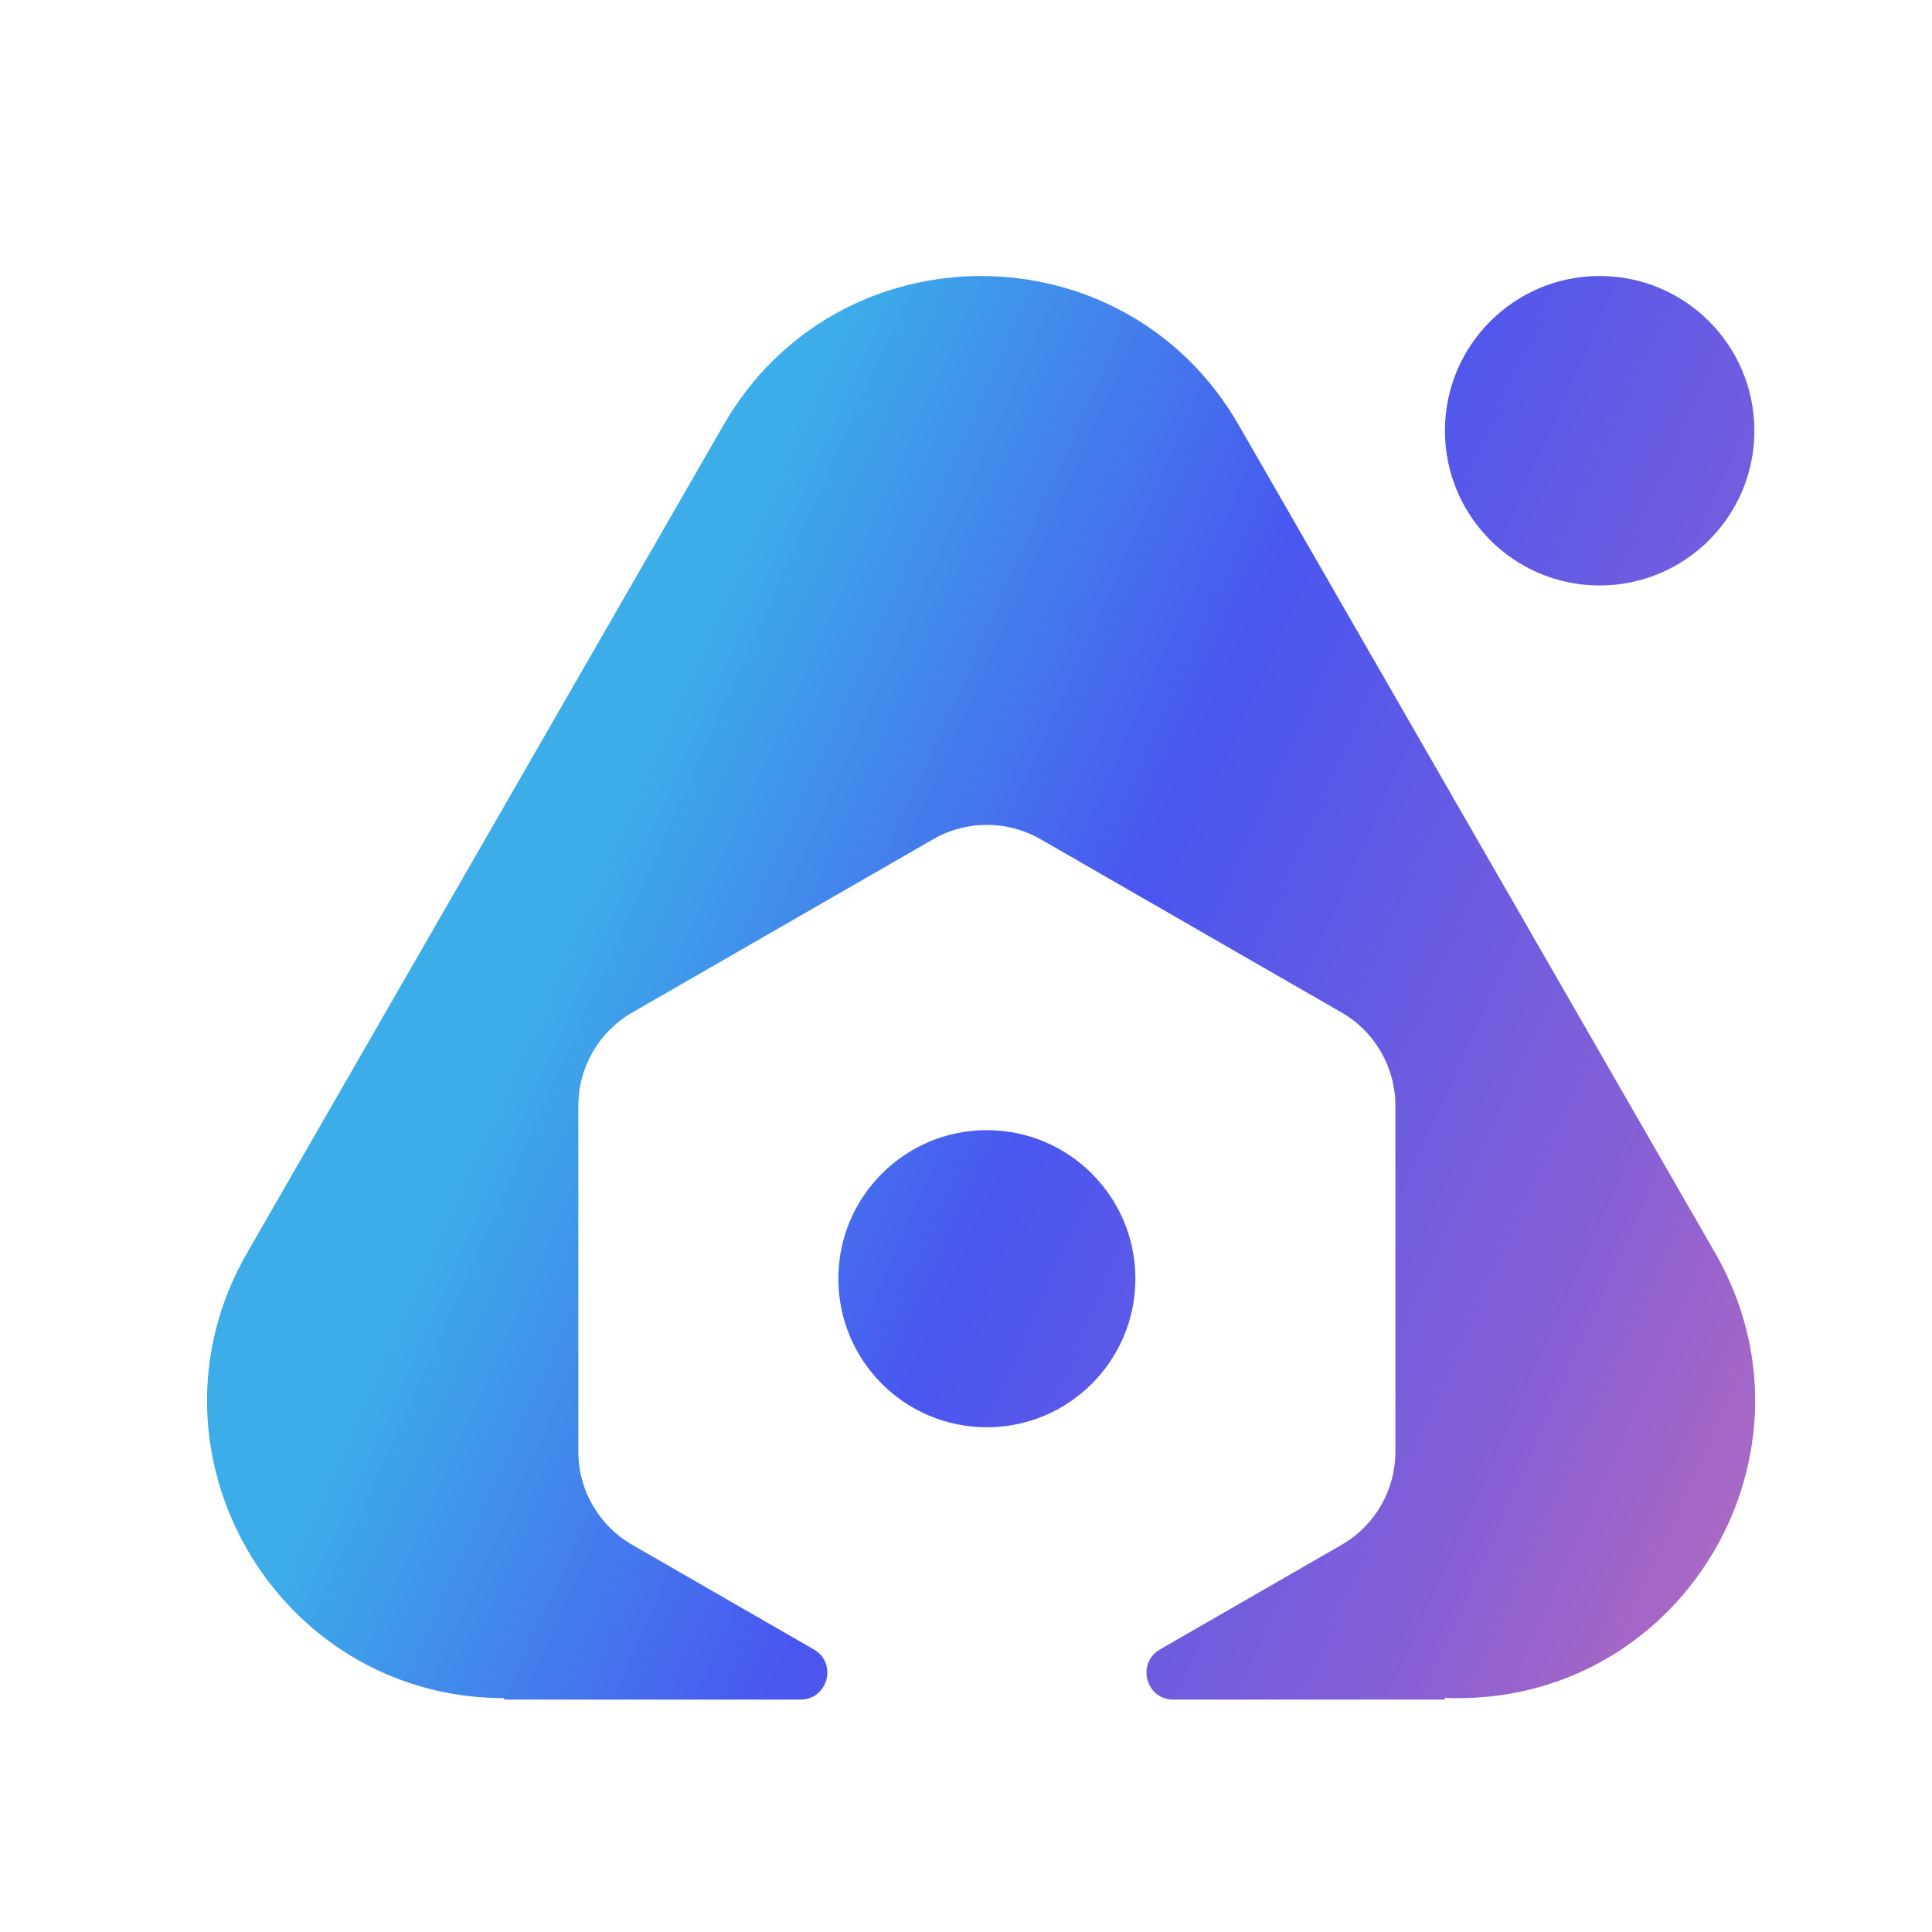
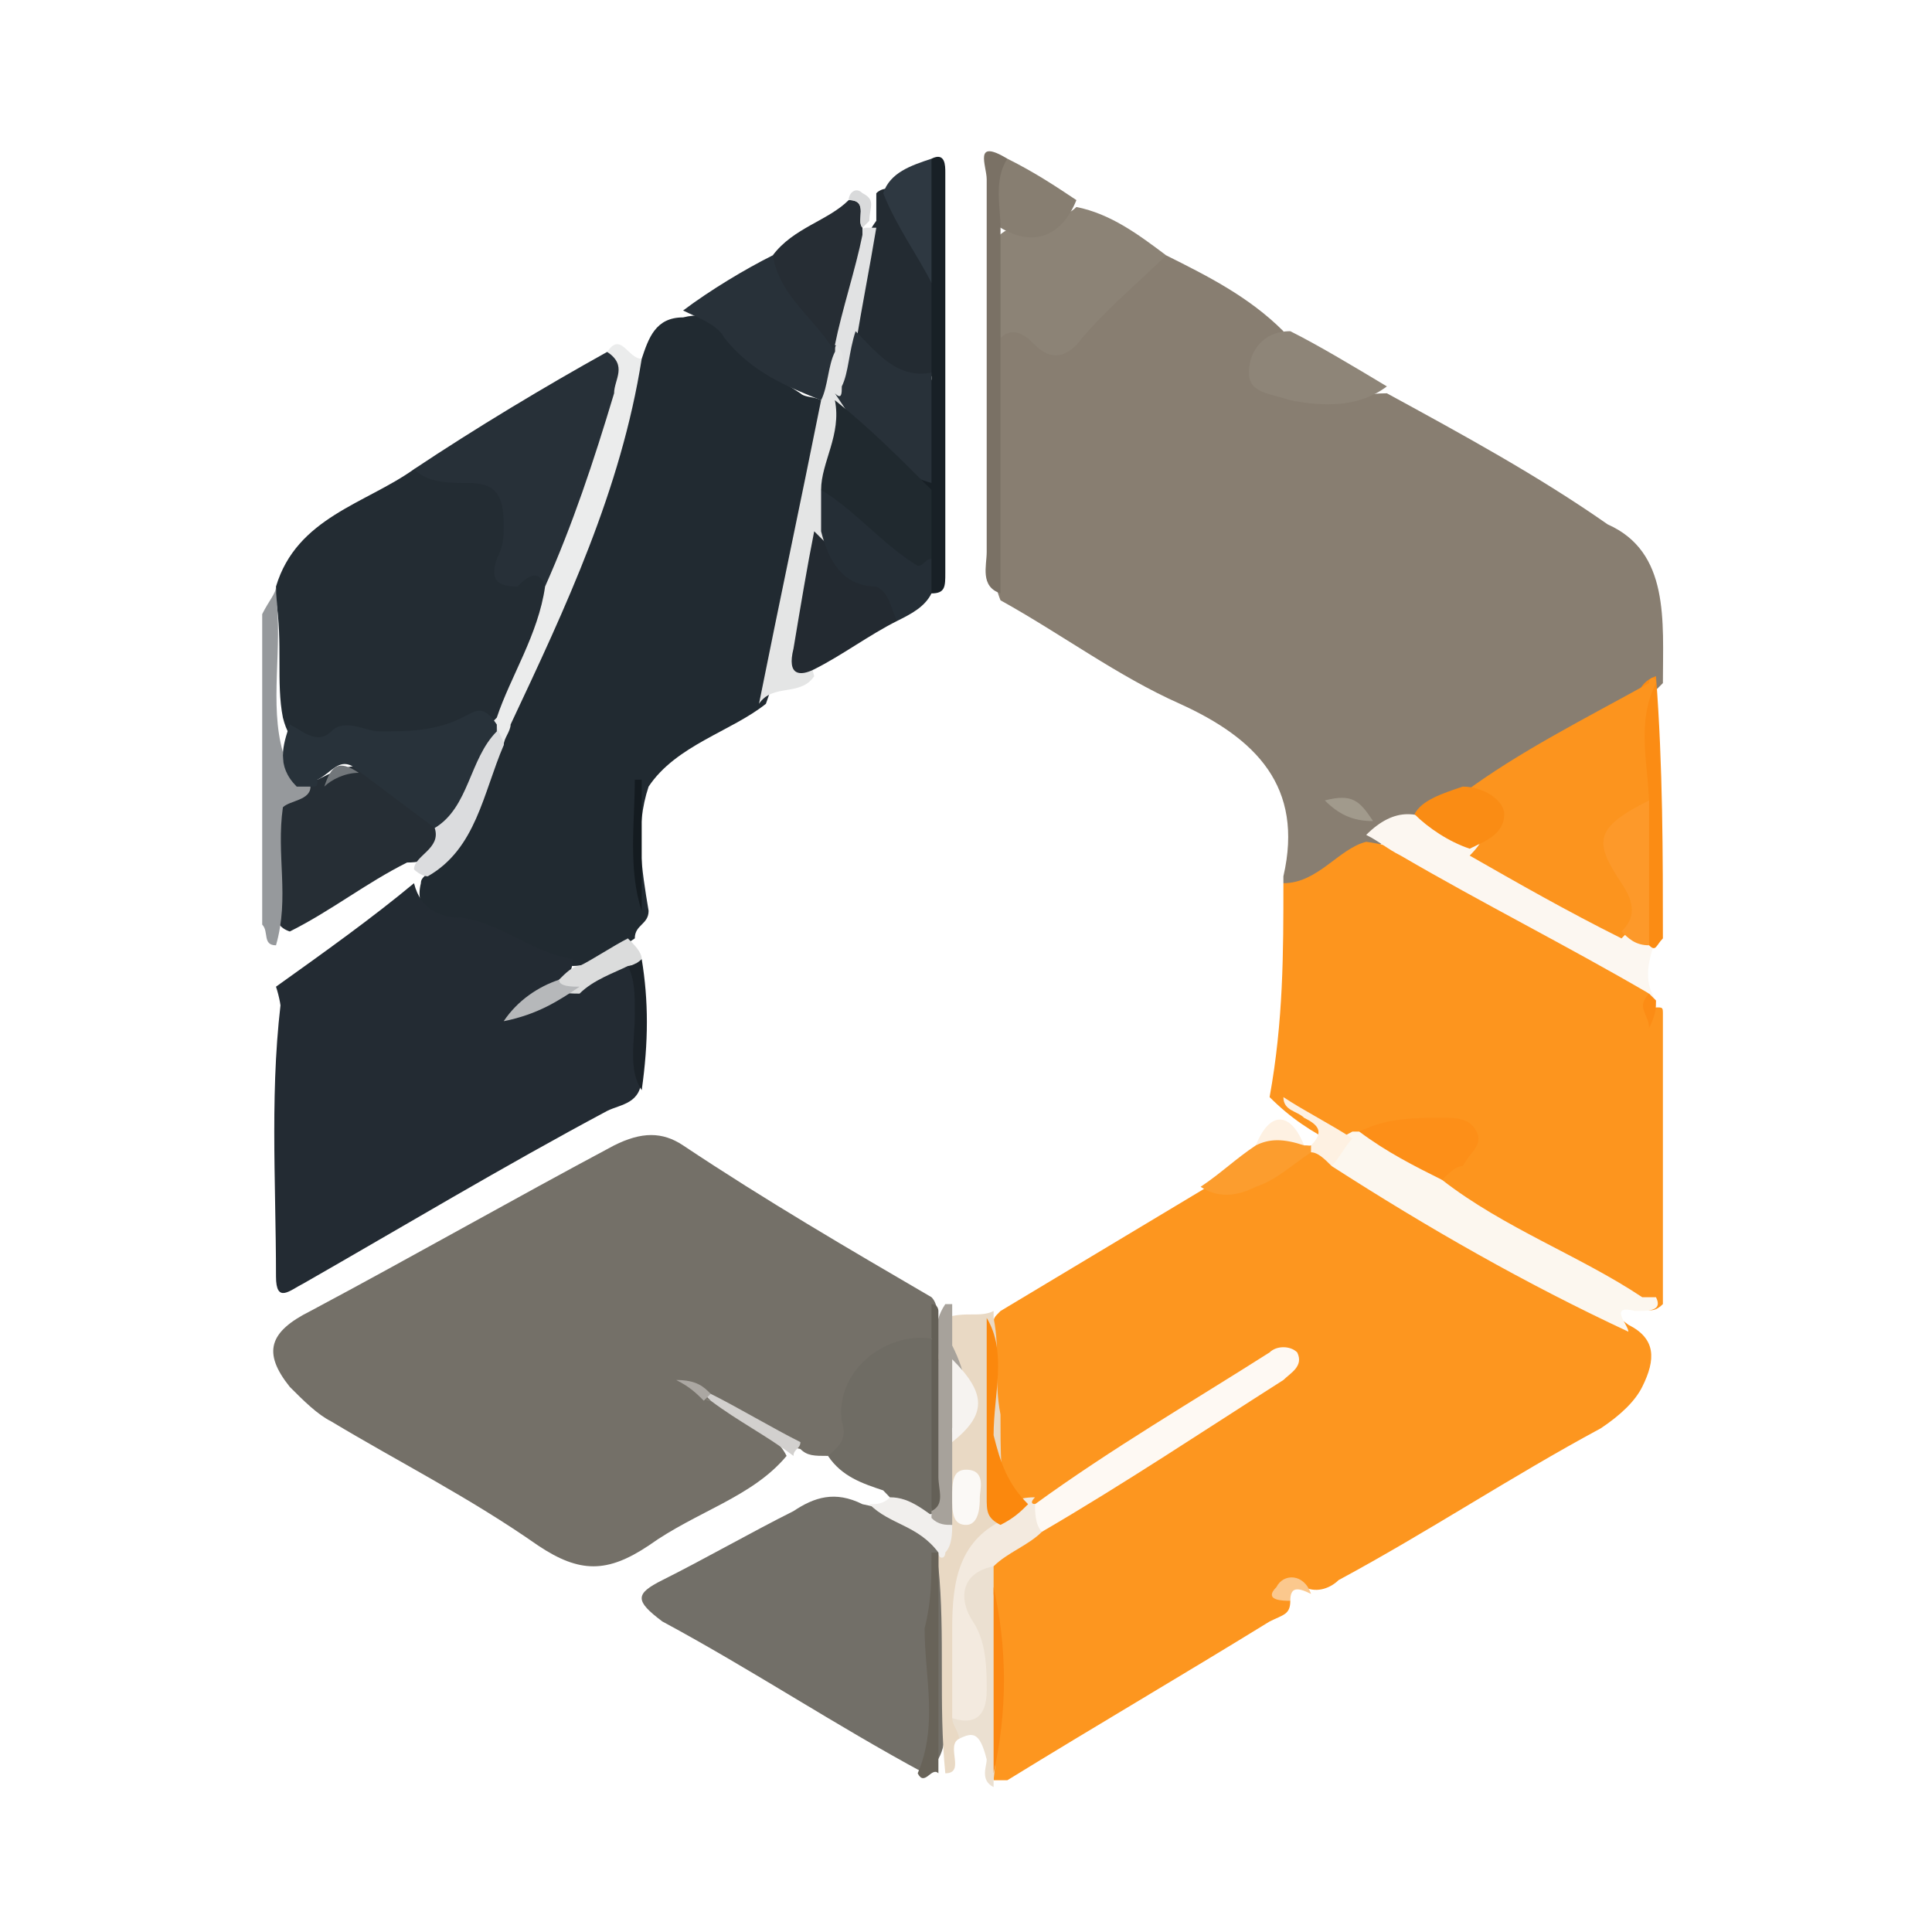
- <svg xmlns="http://www.w3.org/2000/svg" width="28" height="28" viewBox="0 0 28 28" fill="none">
-   <path d="M25.426 6.243C25.426 7.481 24.422 8.485 23.183 8.485C21.945 8.485 20.941 7.481 20.941 6.243C20.941 5.004 21.945 4 23.183 4C24.422 4 25.426 5.004 25.426 6.243Z" fill="url(#paint0_linear_4037_369)" />
-   <path d="M21.115 24.611L21.125 24.611L21.135 24.611C24.441 24.604 26.507 21.025 24.857 18.158L17.951 6.158C16.295 3.281 12.143 3.281 10.487 6.158L3.581 18.158C1.935 21.017 3.984 24.583 7.273 24.611L7.309 24.611L7.306 24.632H11.6C11.999 24.632 12.14 24.104 11.795 23.905L9.163 22.389C8.68 22.111 8.382 21.597 8.382 21.04V16.024C8.382 15.467 8.68 14.952 9.163 14.674L13.526 12.162C14.007 11.885 14.599 11.885 15.08 12.162L19.443 14.674C19.926 14.952 20.223 15.467 20.223 16.024V21.04C20.223 21.597 19.926 22.111 19.443 22.389L16.811 23.905C16.466 24.104 16.607 24.632 17.005 24.632H20.941L20.939 24.604C20.98 24.607 21.015 24.608 21.044 24.61C21.078 24.611 21.102 24.611 21.115 24.611Z" fill="url(#paint1_linear_4037_369)" />
-   <path d="M14.302 20.685C15.491 20.685 16.455 19.721 16.455 18.532C16.455 17.343 15.491 16.379 14.302 16.379C13.113 16.379 12.15 17.343 12.15 18.532C12.15 19.721 13.113 20.685 14.302 20.685Z" fill="url(#paint2_linear_4037_369)" />
-   <defs>
-     <linearGradient id="paint0_linear_4037_369" x1="31.734" y1="23.772" x2="8.308" y2="13.241" gradientUnits="userSpaceOnUse">
-       <stop stop-color="#CF8EA3" />
-       <stop offset="0.295" stop-color="#A365C8" />
-       <stop offset="0.397" stop-color="#8660D5" />
-       <stop offset="0.716" stop-color="#4956F0" />
-       <stop offset="1" stop-color="#3CADE8" />
-     </linearGradient>
-     <linearGradient id="paint1_linear_4037_369" x1="31.734" y1="23.772" x2="8.308" y2="13.241" gradientUnits="userSpaceOnUse">
-       <stop stop-color="#CF8EA3" />
-       <stop offset="0.295" stop-color="#A365C8" />
-       <stop offset="0.397" stop-color="#8660D5" />
-       <stop offset="0.716" stop-color="#4956F0" />
-       <stop offset="1" stop-color="#3CADE8" />
-     </linearGradient>
-     <linearGradient id="paint2_linear_4037_369" x1="31.734" y1="23.772" x2="8.308" y2="13.241" gradientUnits="userSpaceOnUse">
-       <stop stop-color="#CF8EA3" />
-       <stop offset="0.295" stop-color="#A365C8" />
-       <stop offset="0.397" stop-color="#8660D5" />
-       <stop offset="0.716" stop-color="#4956F0" />
-       <stop offset="1" stop-color="#3CADE8" />
-     </linearGradient>
-   </defs>
+ <svg xmlns="http://www.w3.org/2000/svg" version="1.1" id="Layer_1" x="0px" y="0px" viewBox="0 0 28 28" style="enable-background:new 0 0 28 28;" xml:space="preserve">
+   <style type="text/css">
+ 	.st0{fill:#887E71;}
+ 	.st1{fill:#FD961F;}
+ 	.st2{fill:#747068;}
+ 	.st3{fill:#212A31;}
+ 	.st4{fill:#FD951E;}
+ 	.st5{fill:#232B33;}
+ 	.st6{fill:#232C33;}
+ 	.st7{fill:#726F68;}
+ 	.st8{fill:#273038;}
+ 	.st9{fill:#8C8376;}
+ 	.st10{fill:#262E35;}
+ 	.st11{fill:#FCF7EF;}
+ 	.st12{fill:#6F6C64;}
+ 	.st13{fill:#FCF7F1;}
+ 	.st14{fill:#283139;}
+ 	.st15{fill:#EBECEC;}
+ 	.st16{fill:#E9D9C4;}
+ 	.st17{fill:#232B32;}
+ 	.st18{fill:#182026;}
+ 	.st19{fill:#7A7165;}
+ 	.st20{fill:#E4E5E5;}
+ 	.st21{fill:#262D34;}
+ 	.st22{fill:#232A31;}
+ 	.st23{fill:#252E36;}
+ 	.st24{fill:#8E8578;}
+ 	.st25{fill:#FB8C14;}
+ 	.st26{fill:#877E71;}
+ 	.st27{fill:#DBDCDE;}
+ 	.st28{fill:#96999C;}
+ 	.st29{fill:#EBE0D1;}
+ 	.st30{fill:#2E3841;}
+ 	.st31{fill:#FC9D2E;}
+ 	.st32{fill:#E1E2E3;}
+ 	.st33{fill:#F1EFED;}
+ 	.st34{fill:#DBDCDC;}
+ 	.st35{fill:#686359;}
+ 	.st36{fill:#A7A29B;}
+ 	.st37{fill:#646057;}
+ 	.st38{fill:#FEF1E2;}
+ 	.st39{fill:#D2D0CE;}
+ 	.st40{fill:#1B2228;}
+ 	.st41{fill:#141B20;}
+ 	.st42{fill:#FBC88D;}
+ 	.st43{fill:#D9DADB;}
+ 	.st44{fill:#FC941E;}
+ 	.st45{fill:#FA8C14;}
+ 	.st46{fill:#A19A8C;}
+ 	.st47{fill:#FEF9F3;}
+ 	.st48{fill:#F3EADF;}
+ 	.st49{fill:#FB880D;}
+ 	.st50{fill:#FB8711;}
+ 	.st51{fill:#ABA7A2;}
+ 	.st52{fill:#FD8F18;}
+ 	.st53{fill:#FC8C15;}
+ 	.st54{fill:#B6B8BA;}
+ 	.st55{fill:#28323A;}
+ 	.st56{fill:#71767A;}
+ 	.st57{fill:#FD992A;}
+ 	.st58{fill:#F6F3F0;}
+ 	.st59{fill:#FBF9F6;}
+ 	.st60{fill:#20292F;}
+ 	.st61{fill:#FDFDFD;}
+ </style>
+   <g>
+     <path class="st0" d="M18.6,12.8c0,0,0-0.1,0-0.1c0.3-1.3-0.4-2-1.5-2.5c-0.9-0.4-1.7-1-2.6-1.5c-0.2-0.5-0.1-1.1-0.1-1.7   c0-0.6,0-1.3,0-1.9c0-0.3,0.2-0.5,0.5-0.3c0.4,0.2,0.5,0,0.8-0.2c0.4-0.3,0.6-0.8,1.2-0.9c0.6,0.3,1.2,0.6,1.7,1.1   c0,0.1-0.1,0.1-0.1,0.2c-0.3,0.4-0.3,0.5,0.2,0.7c0.5,0.2,0.9,0,1.4,0c1.1,0.6,2.2,1.2,3.2,1.9C24.2,8,24.1,9,24.1,9.9   c0,0-0.1,0.1-0.1,0.1c-0.9,0.5-1.8,1-2.7,1.5c-0.3,0.1-0.5,0.2-0.8,0.4c-0.2,0.1-0.4,0.3-0.6,0.4C19.4,12.4,19.2,13,18.6,12.8z" />
+     <path class="st1" d="M18.7,23.2c0,0.2-0.1,0.2-0.3,0.3c-1.3,0.8-2.5,1.5-3.8,2.3c-0.1,0-0.2,0-0.2,0c0-0.1,0-0.1,0-0.2   c0-0.8,0-1.7-0.1-2.5c0-0.1,0-0.3,0-0.4c0.1-0.4,0.5-0.5,0.8-0.7c1.1-0.8,2.3-1.4,3.4-2.3c-1,0.5-2,1.2-2.9,1.8   c-0.2,0.1-0.4,0.3-0.6,0.3c-0.1,0-0.1,0-0.2-0.1c-0.3-0.2-0.4-0.5-0.4-0.8c0-0.6,0-1.2,0-1.7c0-0.1,0-0.1,0.1-0.2   c1-0.6,2-1.2,3-1.8c0.6,0.1,1-0.5,1.5-0.6c0.2,0,0.3,0,0.4,0.1c1.4,0.9,2.9,1.5,4.2,2.5c0.4,0.2,0.4,0.5,0.2,0.9   c-0.1,0.2-0.3,0.4-0.6,0.6c-1.3,0.7-2.5,1.5-3.8,2.2c-0.1,0.1-0.3,0.2-0.5,0.1c-0.1-0.1-0.2-0.1-0.3-0.1   C18.6,23,18.6,23.1,18.7,23.2z" />
+     <path class="st2" d="M12,21.1c-0.2,0-0.3,0-0.4-0.1c-0.5-0.1-0.9-0.4-1.3-0.7c0,0-0.1,0-0.1-0.1c0,0,0,0.1,0.1,0.1   c0.4,0.3,0.9,0.4,1.1,0.8c-0.5,0.6-1.3,0.8-2,1.3c-0.6,0.4-1,0.4-1.6,0c-1-0.7-2-1.2-3-1.8c-0.2-0.1-0.4-0.3-0.6-0.5   c-0.4-0.5-0.3-0.8,0.3-1.1c1.5-0.8,2.9-1.6,4.4-2.4c0.4-0.2,0.7-0.2,1,0c1.2,0.8,2.4,1.5,3.6,2.2c0.1,0.1,0.1,0.3,0.1,0.5   c-0.1,0.2-0.3,0.1-0.5,0.2c-0.4,0.2-0.9,0.4-0.8,1.1C12.4,20.9,12.2,21.1,12,21.1z" />
+     <path class="st3" d="M9.3,5.2c0.1-0.3,0.2-0.6,0.6-0.6c0.4-0.1,0.6,0.1,0.8,0.4c0.2,0.3,0.6,0.5,0.9,0.7c0.1,0.1,0.4,0,0.4,0.3   c-0.3,1.4-0.4,2.8-0.9,4.2c-0.5,0.4-1.3,0.6-1.7,1.2c-0.2,0.6-0.1,1.2,0,1.8c0,0.2-0.2,0.2-0.2,0.4C8.9,13.8,8.6,14,8.3,14   c-0.6-0.1-1.2-0.4-1.8-0.6c-0.2-0.1-0.5-0.2-0.4-0.6c0-0.1,0.1-0.1,0.1-0.2c0.5-0.6,0.8-1.2,1-2c0.7-1.4,1.3-2.8,1.7-4.2   C9,6,9,5.6,9.3,5.2z" />
+     <path class="st4" d="M18.6,12.8c0.5,0,0.8-0.5,1.2-0.6c0.8,0.1,1.3,0.6,2,1c0.7,0.4,1.5,0.7,2.1,1.2c0,0.1,0,0.2,0,0.2   c0,0,0,0.1,0,0.1c0.1,0,0-0.1,0.1-0.1c0.1,0,0.1,0,0.1,0.1c0,1.4,0,2.8,0,4.2c-0.2,0.2-0.3,0-0.5,0c-0.9-0.4-1.7-0.8-2.5-1.3   c-0.1-0.1-0.2-0.2-0.3-0.3c0-0.3,0.4-0.5,0.2-0.7c-0.2-0.2-0.6-0.1-0.9-0.1c-0.2,0-0.3,0.1-0.5,0.1c-0.1,0-0.1,0-0.2,0   c-0.4-0.2-0.7-0.4-1-0.7C18.6,14.8,18.6,13.8,18.6,12.8z" />
+     <path class="st5" d="M6,12.8c0.1,0.4,0.4,0.5,0.7,0.5c0.6,0.1,1,0.5,1.6,0.6c0,0.2-0.1,0.3-0.2,0.3c-0.1,0.1-0.2,0.2-0.5,0.2   c0.4-0.1,0.5-0.2,0.7-0.3c0.3-0.1,0.5-0.5,0.9-0.2c0.2,0.6,0,1.2,0.1,1.7C9.3,16,9,16,8.8,16.1c-1.5,0.8-3,1.7-4.4,2.5   c-0.2,0.1-0.4,0.3-0.4-0.1c0-1.4-0.1-2.8,0.1-4.2c0.1,0.6,0,1.2,0.1,1.7C4,15.5,4.2,14.9,4,14.3C4.7,13.8,5.4,13.3,6,12.8z" />
+     <path class="st6" d="M4,8.5c0.3-1,1.3-1.2,2-1.7c0.2-0.1,0.5,0,0.7,0c0.6,0.1,0.8,0.3,0.7,0.9c0,0.4-0.1,0.6,0.4,0.5   C8,8.2,8,8.4,8.1,8.5c-0.2,0.7-0.4,1.3-0.8,1.9c-0.8,0.3-1.6,0.3-2.5,0.4c-0.4,0.1-0.6,0-0.7-0.4C4,9.9,4.1,9.3,4,8.7   C4,8.6,4,8.5,4,8.5z" />
+     <path class="st7" d="M13.4,25.7c-1.3-0.7-2.5-1.5-3.8-2.2c-0.4-0.3-0.4-0.4,0-0.6c0.6-0.3,1.3-0.7,1.9-1c0.3-0.2,0.6-0.3,1-0.1   c0.5,0.1,1,0.3,1.2,0.9c0,0.7,0,1.5,0,2.2C13.7,25.2,13.7,25.5,13.4,25.7z" />
+     <path class="st8" d="M7.9,8.5c-0.1-0.3-0.3-0.1-0.4,0C7.2,8.5,7.1,8.4,7.2,8.1c0.1-0.2,0.1-0.3,0.1-0.5c0-0.4-0.1-0.6-0.5-0.6   C6.5,7,6.2,7,6,6.8c0.9-0.6,1.9-1.2,2.8-1.7c0.3,0,0.3,0.3,0.3,0.5c-0.2,1-0.5,1.9-0.9,2.9C8.1,8.5,8,8.5,7.9,8.5z" />
+     <path class="st9" d="M16.9,3.7C16.5,4.1,16,4.5,15.6,5c-0.2,0.2-0.4,0.2-0.6,0c-0.1-0.1-0.3-0.3-0.5-0.1c-0.1-0.4,0-0.9-0.1-1.4   c0.3-0.4,0.9-0.2,1.2-0.5C16.1,3.1,16.5,3.4,16.9,3.7z" />
+     <path class="st10" d="M5.9,12.5c-0.6,0.3-1.1,0.7-1.7,1C3.9,13.4,4,13.1,4,12.8c0-0.3,0-0.6,0-0.9c0-0.3,0.2-0.4,0.4-0.5   c0.1,0,0.1-0.1,0.2-0.1c0.2-0.1,0.4-0.2,0.6-0.2c0.5,0.2,0.9,0.5,1.2,1C6.4,12.4,6.2,12.5,5.9,12.5z" />
+     <path class="st11" d="M19.6,16.4c0,0,0.1,0,0.1,0c0.5,0.1,0.9,0.3,1.2,0.7c0.9,0.7,2,1.1,2.9,1.7c0.1,0,0.2,0,0.2,0   C24.1,19,23.9,19,23.7,19c-0.4-0.1-0.1,0.2-0.1,0.3c-1.5-0.7-2.9-1.5-4.3-2.4C19.3,16.6,19.4,16.5,19.6,16.4z" />
+     <path class="st12" d="M12,21.1c0.1-0.1,0.3-0.2,0.2-0.5c-0.1-0.7,0.6-1.3,1.3-1.2c0.3,0.5,0.1,1,0.2,1.5c0,0.3,0,0.5,0,0.8   c0,0.1,0,0.1-0.1,0.2c-0.4,0.2-0.6-0.1-0.8-0.3C12.5,21.5,12.2,21.4,12,21.1z" />
+     <path class="st13" d="M23.9,14.4c-1.2-0.7-2.4-1.3-3.6-2c-0.2-0.1-0.3-0.2-0.5-0.3c0.2-0.2,0.4-0.3,0.6-0.3c0.4,0,0.6,0.3,0.9,0.4   c0.7,0.4,1.4,0.8,2.1,1.2c0.1,0.1,0.2,0.2,0.3,0.2c0.1,0,0.2,0,0.3,0c-0.1,0.3-0.2,0.6,0,0.9c0,0-0.1,0-0.1-0.1   C24,14.5,23.9,14.5,23.9,14.4z" />
+     <path class="st14" d="M11.9,5.8c-0.5-0.2-1-0.4-1.4-0.9c-0.1-0.2-0.4-0.3-0.6-0.4c0.4-0.3,0.9-0.6,1.3-0.8c0.3,0.5,0.8,0.8,1,1.4   C12.1,5.4,12.3,5.7,11.9,5.8z" />
+     <path class="st15" d="M7.9,8.5c0.4-0.9,0.7-1.8,1-2.8c0-0.2,0.2-0.4-0.1-0.6c0.2-0.3,0.3,0.1,0.5,0.1c-0.3,1.9-1.1,3.6-1.9,5.3   c0,0.1-0.1,0.2-0.1,0.3c-0.2,0-0.2-0.1-0.2-0.2c0-0.1,0-0.1,0.1-0.2C7.4,9.8,7.8,9.2,7.9,8.5z" />
+     <path class="st16" d="M14.4,19c0,0,0,0.1,0,0.1c0.1,0.5,0,0.9,0.1,1.4c0,0.5,0,1,0.1,1.4c0,0,0,0.1,0,0.1c-0.9,0.8-0.6,1.8-0.6,2.8   c0,0.1,0,0.3-0.1,0.4c-0.2,0.1,0.1,0.5-0.2,0.5c-0.1-1,0-2-0.1-3c0-0.2,0-0.4,0-0.5c0.1-0.4,0-0.8,0-1.1c0.4-0.5,0.3-0.9,0-1.4   c0-0.2-0.1-0.4,0.1-0.6C14,19,14.2,19.1,14.4,19z" />
+     <path class="st17" d="M12.7,3.2c0-0.1,0-0.3,0-0.4c0.1-0.1,0.3-0.1,0.3,0.1c0.2,0.4,0.5,0.8,0.6,1.2c0,0.4,0,0.8,0,1.2   c-0.1,0.2-0.3,0.4-0.4,0.2c-0.3-0.3-0.9-0.2-0.9-0.8C12.4,4.2,12.4,3.6,12.7,3.2z" />
+     <path class="st18" d="M13.5,5.5c0-0.5,0-0.9,0-1.4c-0.1-0.6-0.4-1.2,0-1.8c0.2-0.1,0.2,0.1,0.2,0.2c0,1.9,0,3.9,0,5.8   c0,0.2,0,0.3-0.2,0.3c-0.2-0.1-0.2-0.3-0.2-0.5c0-0.3,0-0.7,0-1C13.4,6.5,13.2,6,13.5,5.5z" />
+     <path class="st19" d="M14.5,3.3c0,0.5,0,1,0,1.5c0,1.3,0,2.5,0,3.8c-0.3-0.1-0.2-0.4-0.2-0.6c0-1.8,0-3.6,0-5.4   c0-0.2-0.2-0.6,0.3-0.3C14.7,2.6,14.7,3,14.5,3.3z" />
+     <path class="st20" d="M11.9,5.8C12,5.6,12,5.3,12.1,5.1c0-0.1,0-0.1,0.1-0.1c0.3,0.1,0.2,0.4,0.2,0.6c0,0.1-0.1,0.3-0.1,0.4   c0,0.4-0.2,0.8-0.3,1.2c0,0.2,0,0.4,0,0.6c-0.1,0.7-0.4,1.3-0.2,2c-0.2,0.3-0.6,0.1-0.8,0.4C11.3,8.7,11.6,7.3,11.9,5.8z" />
+     <path class="st21" d="M12.1,5c0,0,0,0.1,0,0.1c-0.3-0.5-0.8-0.8-0.9-1.4c0.3-0.4,0.8-0.5,1.1-0.8c0.3,0,0.1,0.3,0.2,0.4   C12.5,3.9,12.5,4.5,12.1,5z" />
+     <path class="st22" d="M11.8,9.7c-0.2,0.1-0.4,0.1-0.3-0.3c0.1-0.6,0.2-1.2,0.3-1.7c0.3,0.3,0.6,0.6,1,0.8C13.1,8.6,13.1,8.8,13,9   C12.6,9.2,12.2,9.5,11.8,9.7z" />
+     <path class="st23" d="M13,9c-0.1-0.2-0.1-0.4-0.3-0.5c-0.5,0-0.7-0.4-0.8-0.8c0-0.2,0-0.4,0-0.6c0.4-0.1,0.7,0.2,0.9,0.5   C13,7.8,13.2,8,13.5,8.1c0,0.2,0,0.4,0,0.5C13.4,8.8,13.2,8.9,13,9z" />
+     <path class="st24" d="M20.1,5.6c-0.4,0.3-0.9,0.3-1.4,0.2c-0.3-0.1-0.6-0.1-0.6-0.4c0-0.3,0.2-0.6,0.6-0.6   C19.1,5,19.6,5.3,20.1,5.6z" />
+     <path class="st25" d="M24.1,13.6c-0.1,0.1-0.1,0.2-0.2,0.1c-0.3-0.7-0.1-1.4-0.2-2.1c0-0.4,0-0.8,0-1.2c0-0.2,0-0.5,0.3-0.6   c0,0,0,0,0,0C24.1,11.1,24.1,12.4,24.1,13.6z" />
+     <path class="st26" d="M14.5,3.3c0-0.3-0.1-0.7,0.1-1c0.4,0.2,0.7,0.4,1,0.6C15.4,3.4,15,3.6,14.5,3.3z" />
+     <path class="st27" d="M7.2,10.5c0,0.1,0.1,0.2,0.1,0.3c-0.3,0.7-0.4,1.5-1.1,1.9c-0.1,0-0.2-0.1-0.2-0.1C6,12.4,6.4,12.3,6.3,12   c0.1-0.4,0.3-0.8,0.5-1.2C6.9,10.7,6.9,10.5,7.2,10.5z" />
+     <path class="st28" d="M4.5,11.4c0,0.2-0.3,0.2-0.4,0.3C4,12.4,4.2,13,4,13.7c-0.2,0-0.1-0.2-0.2-0.3c0-1.5,0-3,0-4.5   C3.9,8.7,4,8.6,4,8.5c0,0,0,0.1,0,0.1c0.1,0.8-0.1,1.6,0.1,2.3c0,0.1,0,0.2,0.1,0.3C4.4,11.3,4.5,11.3,4.5,11.4z" />
+     <path class="st29" d="M13.9,25.2c0-0.1-0.1-0.2-0.1-0.3c0.4-0.3,0.4-0.7,0.2-1.1c-0.1-0.3-0.2-0.5-0.1-0.8c0.1-0.3,0.2-0.5,0.5-0.3   c0,0.1,0,0.2,0,0.4c0.1,0.9,0.1,1.8,0,2.7c0,0,0,0.1,0,0.1c-0.2-0.1-0.1-0.3-0.1-0.4C14.2,25.1,14.1,25.1,13.9,25.2z" />
+     <path class="st30" d="M13.5,2.3c0,0.6,0,1.2,0,1.8c-0.2-0.4-0.5-0.8-0.7-1.3C12.9,2.5,13.2,2.4,13.5,2.3z" />
+     <path class="st31" d="M19,16.7c-0.3,0.2-0.5,0.4-0.8,0.5c-0.2,0.1-0.5,0.2-0.8,0c0.3-0.2,0.5-0.4,0.8-0.6c0.2-0.3,0.5-0.3,0.7,0   l0,0C19,16.6,19,16.6,19,16.7C19,16.7,19,16.7,19,16.7z" />
+     <path class="st32" d="M12.1,5c0.1-0.5,0.3-1.1,0.4-1.6c0-0.1,0-0.1,0.1-0.1c0,0,0.1,0,0.1,0c-0.1,0.6-0.2,1.1-0.3,1.7   c-0.1,0.3,0.3,0.6-0.2,0.8C12.2,5.4,12.3,5.1,12.1,5z" />
+     <path class="st33" d="M13.8,22.1c0,0.1,0,0.3-0.1,0.4c0,0.1-0.1,0.1-0.1,0c-0.3-0.4-0.7-0.4-1-0.7c0.1,0,0.2,0,0.3-0.1   c0.3,0,0.5,0.2,0.8,0.4C13.6,22,13.7,22.1,13.8,22.1z" />
+     <path class="st34" d="M8.1,14.2c0.1-0.1,0.2-0.2,0.3-0.2c0.2-0.1,0.5-0.3,0.7-0.4c0.1,0.1,0.2,0.2,0.2,0.3C9.3,13.9,9.2,14,9.1,14   c-0.2,0.1-0.5,0.2-0.7,0.4C8.2,14.4,8.1,14.4,8.1,14.2z" />
+     <path class="st35" d="M13.5,22.5c0,0,0.1,0,0.1,0c0,1.1,0,2.1,0,3.2c-0.1-0.1-0.2,0.2-0.3,0c0.3-0.7,0.1-1.4,0.1-2.1   C13.5,23.2,13.5,22.9,13.5,22.5z" />
+     <path class="st36" d="M13.8,22.1c-0.1,0-0.2,0-0.3-0.1c0,0,0,0,0-0.1c0.1-0.7,0-1.4,0.1-2.2c0-0.3-0.1-0.5,0.1-0.8c0,0,0.1,0,0.1,0   c0,0.2,0,0.4,0,0.6c0.2,0.4,0.3,0.8,0,1.2C13.8,21.3,13.8,21.7,13.8,22.1z" />
+     <path class="st37" d="M13.6,19c0,0.8,0,1.6,0,2.4c0,0.2,0.1,0.4-0.1,0.5c0-0.8,0-1.6,0-2.5c0-0.2,0-0.4,0-0.5   C13.6,18.9,13.6,19,13.6,19z" />
+     <path class="st38" d="M19,16.7c0,0,0-0.1,0-0.1c0.2-0.2,0.1-0.3-0.1-0.4c-0.1-0.1-0.3-0.1-0.3-0.3c0.3,0.2,0.7,0.4,1,0.6   c-0.1,0.1-0.2,0.3-0.3,0.4C19.2,16.8,19.1,16.7,19,16.7z" />
+     <path class="st39" d="M10.3,20.2c0.4,0.2,0.9,0.5,1.3,0.7c0,0.1-0.1,0.1-0.1,0.2c-0.4-0.3-0.8-0.5-1.2-0.8   C10.2,20.2,10.2,20.2,10.3,20.2z" />
+     <path class="st40" d="M9.1,14c0.1,0,0.2-0.1,0.2-0.1c0.1,0.6,0.1,1.2,0,1.9c-0.2-0.3-0.1-0.7-0.1-1.1C9.2,14.4,9.2,14.2,9.1,14z" />
+     <path class="st41" d="M9.3,13.2c-0.2-0.6-0.1-1.3-0.1-1.9c0,0,0,0,0.1,0c0,0,0,0,0,0C9.3,11.9,9.3,12.6,9.3,13.2z" />
+     <path class="st38" d="M18.9,16.6c-0.3-0.1-0.5-0.1-0.7,0C18.4,16.1,18.7,16.1,18.9,16.6z" />
+     <path class="st42" d="M18.7,23.2c-0.1,0-0.4,0-0.2-0.2c0.1-0.2,0.4-0.2,0.5,0.1C18.8,23,18.7,23,18.7,23.2z" />
+     <path class="st43" d="M12.6,3.2c0,0-0.1,0.1-0.1,0.1c-0.1-0.1,0.1-0.4-0.2-0.4c0-0.1,0.1-0.2,0.2-0.1C12.7,2.9,12.6,3,12.6,3.2z" />
+     <path class="st44" d="M24,9.9c-0.3,0.6-0.1,1.2-0.1,1.8c-0.4,0.4-0.5,0.7-0.2,1.2c0.2,0.3,0.1,0.4-0.2,0.7   c-0.8-0.4-1.5-0.8-2.2-1.2c0.4-0.4,0.2-0.6-0.1-0.9c0.8-0.6,1.8-1.1,2.7-1.6C23.9,9.8,24,9.8,24,9.9z" />
+     <path class="st45" d="M21.2,11.4c0.3,0,0.6,0.2,0.6,0.4c0,0.3-0.3,0.4-0.5,0.5c-0.3-0.1-0.6-0.3-0.8-0.5   C20.6,11.6,20.9,11.5,21.2,11.4z" />
+     <path class="st46" d="M19.9,11.9c-0.3,0-0.5-0.1-0.7-0.3C19.6,11.5,19.7,11.6,19.9,11.9z" />
+     <path class="st47" d="M15,21.8c1.1-0.8,2.3-1.5,3.4-2.2c0.1-0.1,0.3-0.1,0.4,0c0.1,0.2-0.1,0.3-0.2,0.4c-1.1,0.7-2.3,1.5-3.5,2.2   C14.8,22.1,14.9,21.9,15,21.8z" />
+     <path class="st48" d="M15,21.8c0,0.1,0,0.3,0.1,0.4c-0.2,0.2-0.5,0.3-0.7,0.5c-0.5,0.1-0.5,0.5-0.3,0.8c0.2,0.3,0.2,0.7,0.2,1   c0,0.4-0.2,0.5-0.5,0.4c0-0.4,0-0.9,0-1.3c0-0.7,0.1-1.3,0.8-1.6c0-0.2,0.1-0.3,0.4-0.3C14.9,21.8,15,21.8,15,21.8z" />
+     <path class="st49" d="M14.9,21.8c-0.1,0.1-0.2,0.2-0.4,0.3c-0.2-0.1-0.2-0.2-0.2-0.4c0-0.9,0-1.7,0-2.6c0.3,0.5,0.1,1.1,0.1,1.7   C14.5,21.2,14.6,21.5,14.9,21.8z" />
+     <path class="st50" d="M14.4,25.7c0-0.9,0-1.8,0-2.7C14.6,23.9,14.6,24.8,14.4,25.7z" />
+     <path class="st51" d="M10.3,20.2c0,0-0.1,0.1-0.1,0.1c-0.1-0.1-0.2-0.2-0.4-0.3C10.1,20,10.2,20.1,10.3,20.2z" />
+     <path class="st52" d="M20.9,17.1c-0.4-0.2-0.8-0.4-1.2-0.7c0.4-0.2,0.8-0.2,1.2-0.2c0.2,0,0.4,0,0.5,0.2c0.1,0.2-0.1,0.3-0.2,0.5   C21.1,16.9,21,17,20.9,17.1z" />
+     <ellipse class="st53" cx="23.9" cy="16.8" rx="0" ry="1.8" />
+     <path class="st53" d="M23.9,14.4c0,0,0.1,0.1,0.1,0.1c0,0.1,0,0.2-0.1,0.4C23.9,14.7,23.7,14.6,23.9,14.4z" />
+     <path class="st54" d="M8.1,14.2c0,0.1,0.2,0.1,0.3,0.1c-0.3,0.2-0.6,0.4-1.1,0.5C7.5,14.5,7.8,14.3,8.1,14.2z" />
+     <path class="st55" d="M4.5,11.4c-0.1,0-0.2,0-0.2,0c-0.3-0.3-0.2-0.6-0.1-0.9c0.2,0.1,0.4,0.3,0.6,0.1c0.2-0.2,0.5,0,0.7,0   c0.4,0,0.8,0,1.2-0.2c0.2-0.1,0.3-0.2,0.5,0.1c0,0,0,0.1,0,0.1C6.8,11,6.8,11.7,6.3,12c-0.4-0.3-0.8-0.6-1.2-0.9   c-0.2-0.1-0.3,0.1-0.5,0.2C4.6,11.4,4.6,11.4,4.5,11.4z" />
+     <path class="st56" d="M4.7,11.4c0.1-0.3,0.2-0.4,0.5-0.2C5,11.2,4.8,11.3,4.7,11.4z" />
+     <path class="st57" d="M23.5,13.5c0.2-0.2,0.2-0.4,0-0.7c-0.4-0.6-0.4-0.8,0.4-1.2c0,0.7,0,1.4,0,2.1C23.7,13.7,23.6,13.6,23.5,13.5   z" />
+     <path class="st58" d="M13.8,20.9c0-0.4,0-0.8,0-1.2C14.3,20.2,14.3,20.5,13.8,20.9z" />
+     <path class="st59" d="M14.2,21.7c0,0.1,0,0.4-0.2,0.4c-0.2,0-0.2-0.2-0.2-0.4c0-0.2,0-0.4,0.2-0.4C14.3,21.3,14.2,21.6,14.2,21.7z" />
+     <path class="st14" d="M12.2,5.6c0.1-0.2,0.1-0.5,0.2-0.8c0.3,0.3,0.6,0.7,1.1,0.6c0,0.5,0,1.1,0,1.6c-0.7-0.2-1-0.7-1.4-1.3   C12.2,5.8,12.2,5.7,12.2,5.6z" />
+     <path class="st60" d="M12.1,5.8c0.5,0.4,0.9,0.8,1.4,1.3c0,0.3,0,0.7,0,1c-0.1,0-0.1,0.1-0.2,0.1c-0.5-0.3-0.9-0.8-1.4-1.1   C11.9,6.7,12.2,6.3,12.1,5.8z" />
+     <path class="st61" d="M14.1,8.5" />
+   </g>
</svg>
